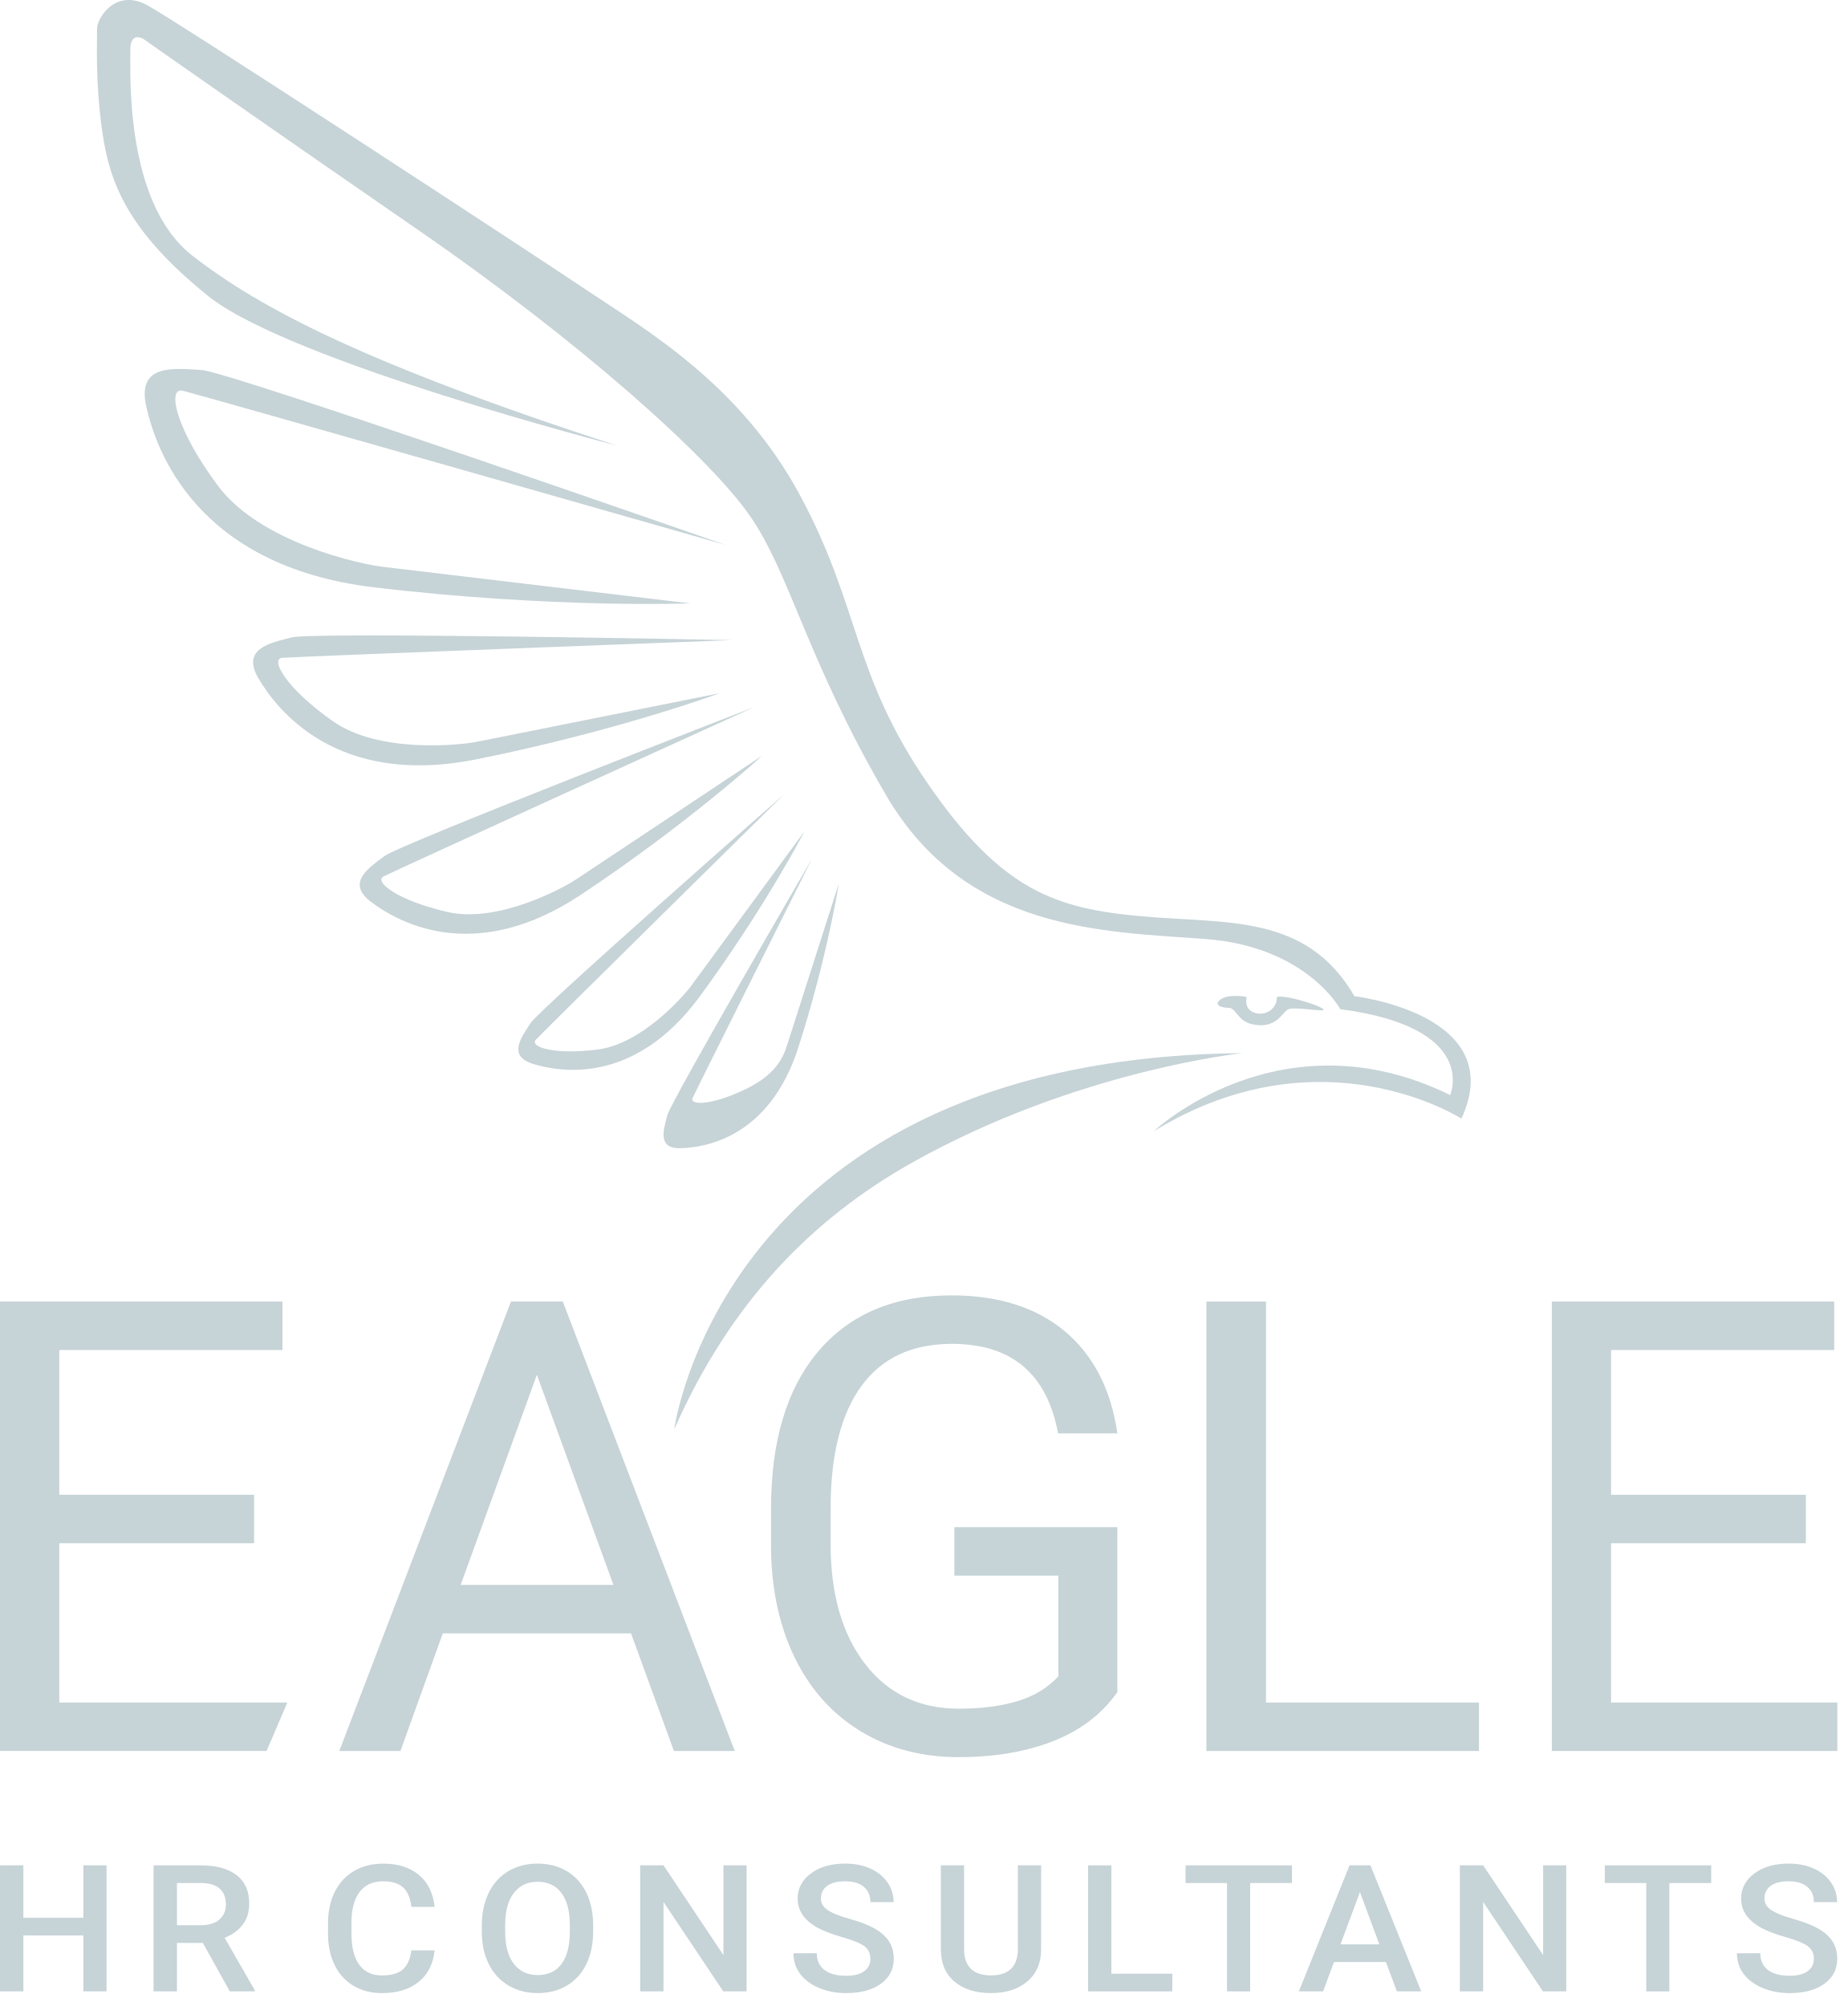
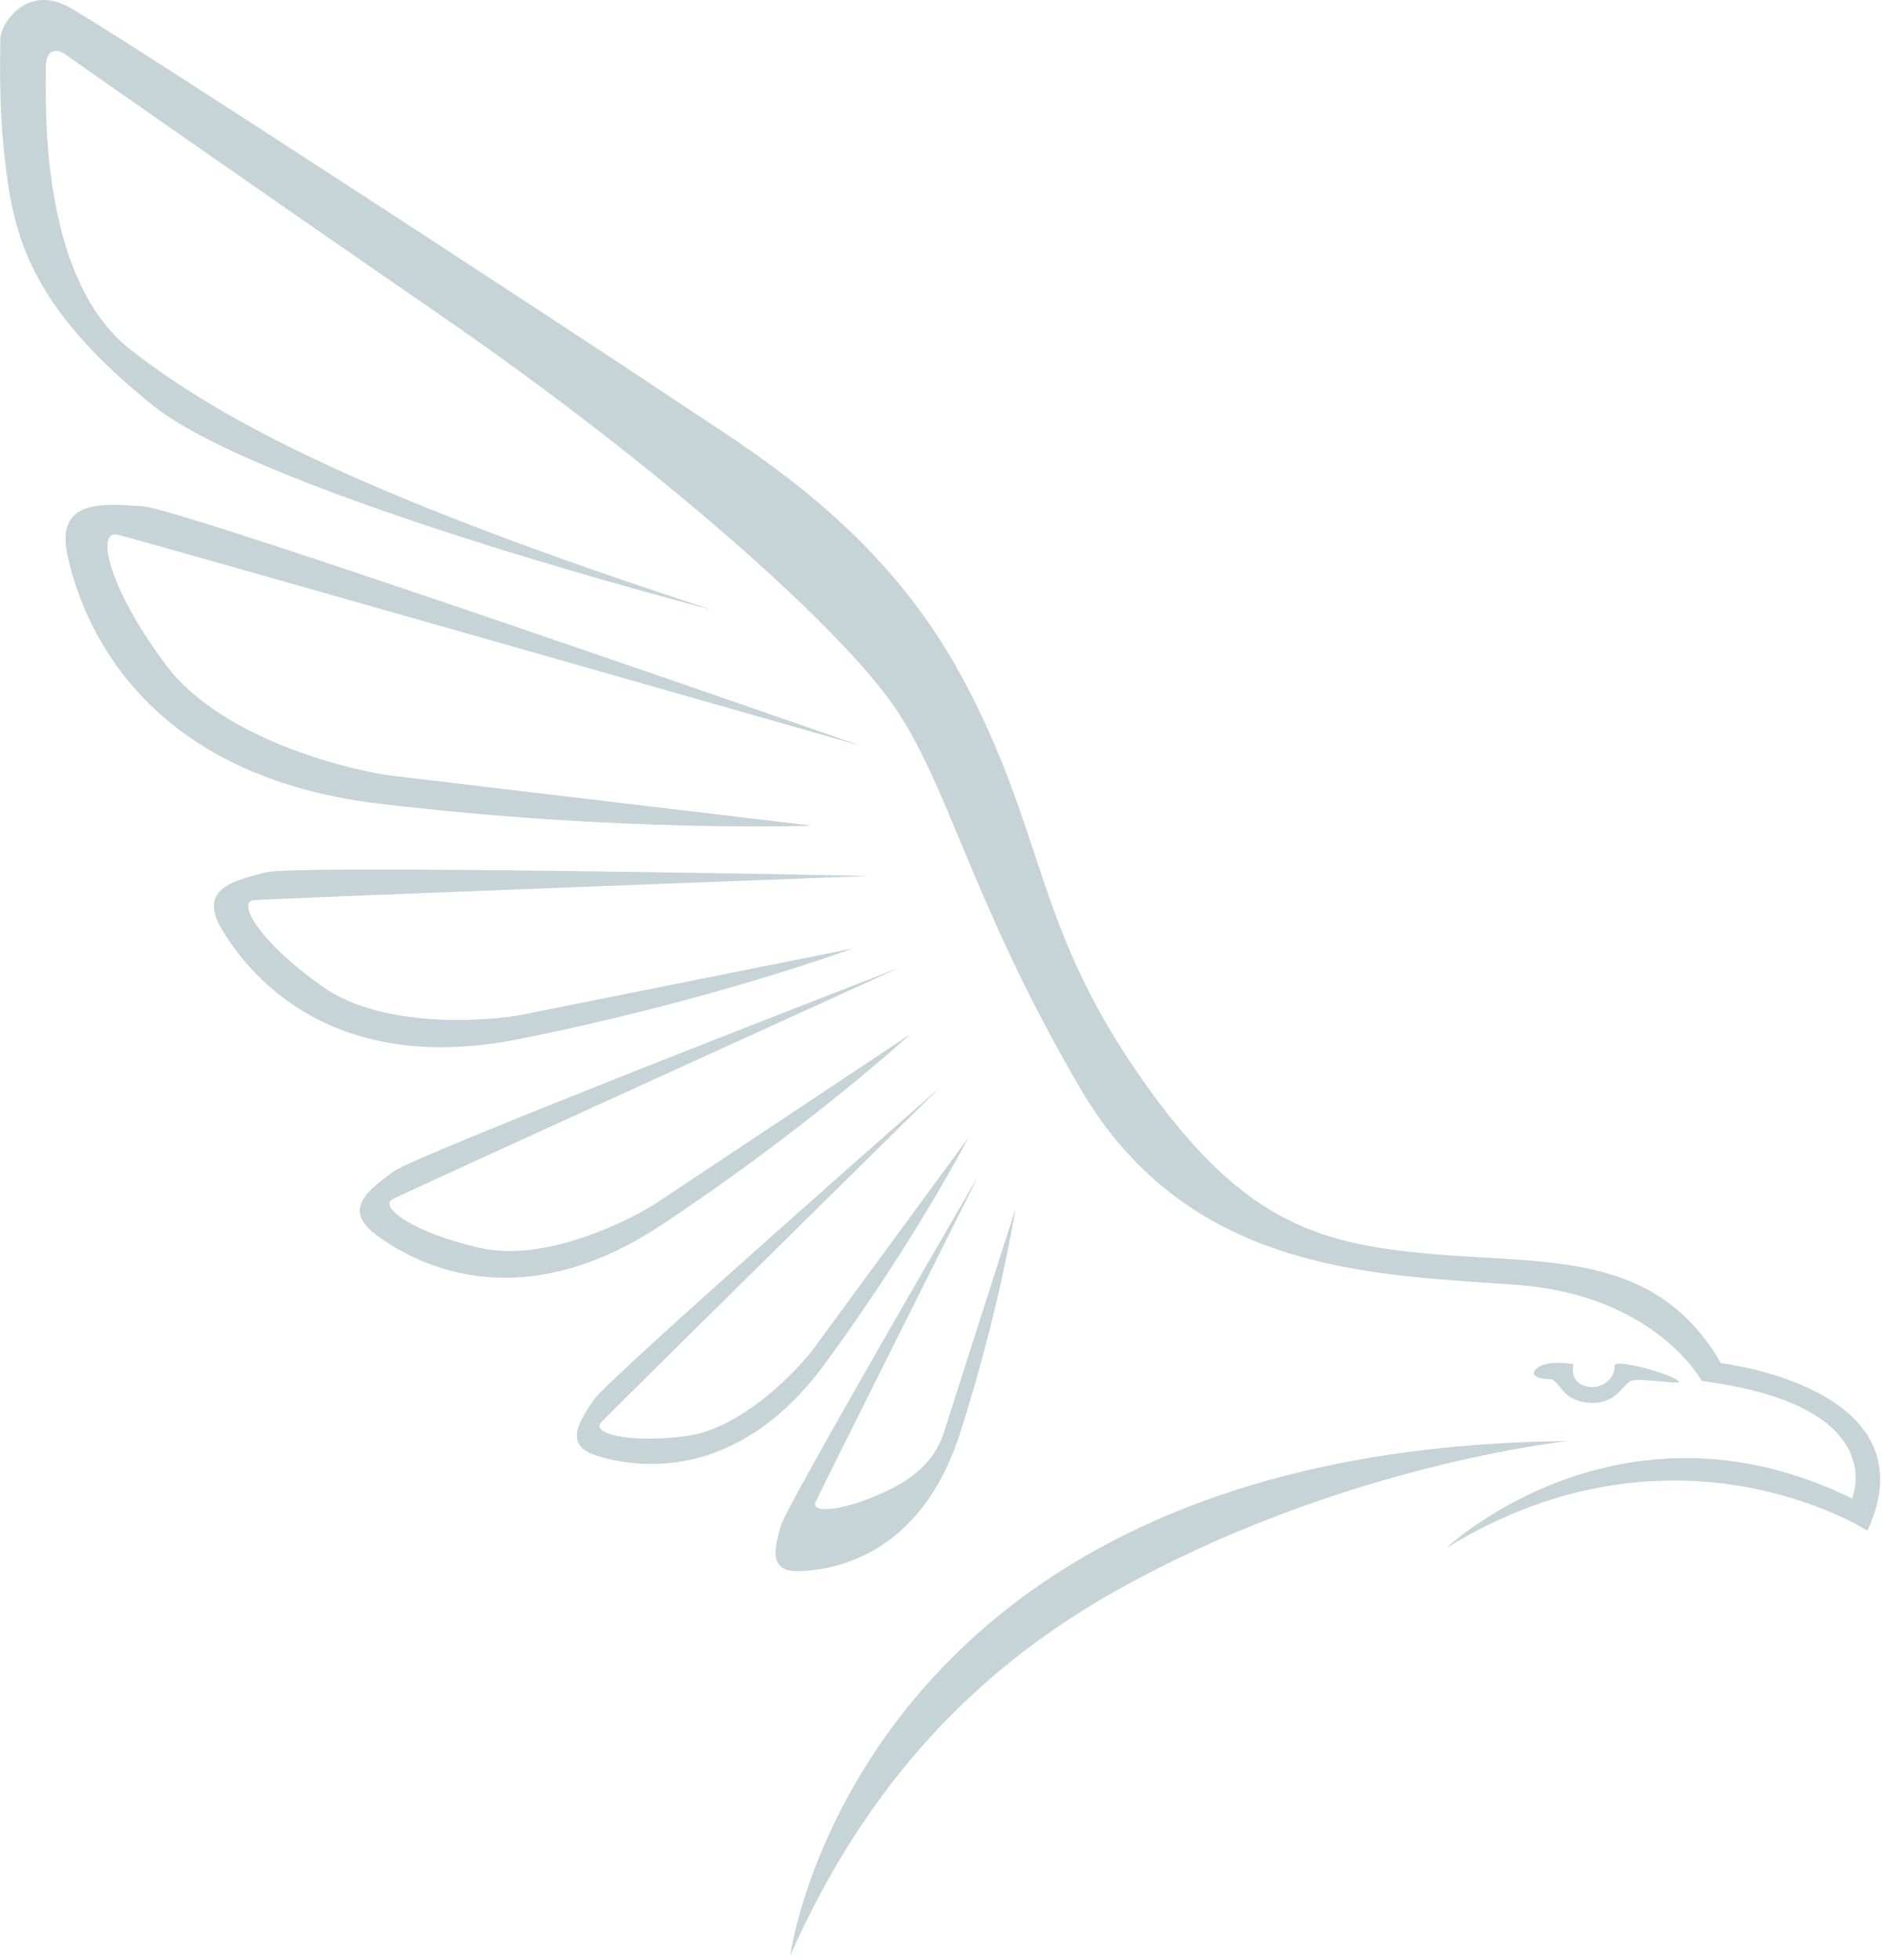
- <svg xmlns="http://www.w3.org/2000/svg" width="100%" height="100%" viewBox="0 0 140 152" version="1.1" xml:space="preserve" style="fill-rule:evenodd;clip-rule:evenodd;stroke-linejoin:round;stroke-miterlimit:2;">
-   <g transform="matrix(3.19217,0,0,3.19217,-3104.03,-245.301)">
+ <svg xmlns="http://www.w3.org/2000/svg" width="100%" height="100%" viewBox="0 0 33 34" version="1.1" xml:space="preserve" style="fill-rule:evenodd;clip-rule:evenodd;stroke-linejoin:round;stroke-miterlimit:2;">
+   <g transform="matrix(1,0,0,1,-974.687,-76.8445)">
    <g transform="matrix(1,0,0,1,71.2585,0)">
      <g transform="matrix(0.545278,0,0,0.545278,364.02,45.6994)">
-         <g transform="matrix(1.27559,0,0,1.27559,989.659,138.319)">
-           <path d="M0,4.301L-0.792,4.301L-0.792,2.393L-2.839,2.393L-2.839,4.301L-3.635,4.301L-3.635,0L-2.839,0L-2.839,1.791L-0.792,1.791L-0.792,0L0,0L0,4.301Z" style="fill:rgb(198,211,215);fill-rule:nonzero;" />
-         </g>
-         <g transform="matrix(1.27559,0,0,1.27559,993.852,140.43)">
-           <path d="M0,0.993L-0.886,0.993L-0.886,2.646L-1.682,2.646L-1.682,-1.653L-0.072,-1.653C0.456,-1.653 0.864,-1.542 1.151,-1.319C1.438,-1.097 1.581,-0.775 1.581,-0.353C1.581,-0.065 1.508,0.176 1.36,0.369C1.213,0.564 1.006,0.713 0.742,0.818L1.771,2.608L1.771,2.646L0.918,2.646L0,0.993ZM-0.886,0.39L-0.069,0.39C0.199,0.39 0.409,0.327 0.56,0.2C0.711,0.072 0.786,-0.101 0.786,-0.322C0.786,-0.552 0.717,-0.73 0.577,-0.856C0.438,-0.982 0.23,-1.047 -0.047,-1.051L-0.886,-1.051L-0.886,0.39Z" style="fill:rgb(198,211,215);fill-rule:nonzero;" />
-         </g>
-         <g transform="matrix(1.27559,0,0,1.27559,1003.94,140.107)">
-           <path d="M0,1.5C-0.046,1.959 -0.226,2.316 -0.541,2.574C-0.855,2.83 -1.273,2.959 -1.795,2.959C-2.159,2.959 -2.481,2.878 -2.759,2.715C-3.036,2.553 -3.25,2.322 -3.401,2.022C-3.553,1.724 -3.631,1.376 -3.637,0.98L-3.637,0.578C-3.637,0.172 -3.561,-0.184 -3.408,-0.494C-3.255,-0.803 -3.035,-1.041 -2.749,-1.209C-2.464,-1.375 -2.133,-1.459 -1.758,-1.459C-1.253,-1.459 -0.846,-1.331 -0.537,-1.074C-0.23,-0.818 -0.05,-0.453 0,0.017L-0.792,0.017C-0.83,-0.291 -0.926,-0.515 -1.08,-0.652C-1.234,-0.788 -1.46,-0.857 -1.758,-0.857C-2.103,-0.857 -2.369,-0.738 -2.554,-0.501C-2.74,-0.263 -2.835,0.085 -2.839,0.545L-2.839,0.926C-2.839,1.391 -2.75,1.745 -2.573,1.99C-2.396,2.234 -2.137,2.357 -1.795,2.357C-1.483,2.357 -1.248,2.29 -1.091,2.158C-0.934,2.027 -0.835,1.807 -0.792,1.5L0,1.5Z" style="fill:rgb(198,211,215);fill-rule:nonzero;" />
-         </g>
-         <g transform="matrix(1.27559,0,0,1.27559,1010.84,140.919)">
-           <path d="M0,0.225C0,0.647 -0.078,1.016 -0.232,1.334C-0.388,1.652 -0.61,1.896 -0.897,2.066C-1.186,2.237 -1.518,2.322 -1.892,2.322C-2.264,2.322 -2.595,2.237 -2.885,2.066C-3.175,1.896 -3.399,1.654 -3.558,1.338C-3.716,1.023 -3.796,0.66 -3.798,0.248L-3.798,0.006C-3.798,-0.413 -3.718,-0.783 -3.56,-1.104C-3.402,-1.425 -3.179,-1.671 -2.891,-1.841C-2.602,-2.011 -2.272,-2.097 -1.899,-2.097C-1.526,-2.097 -1.195,-2.012 -0.907,-1.844C-0.619,-1.675 -0.396,-1.433 -0.239,-1.117C-0.082,-0.801 -0.003,-0.434 0,-0.014L0,0.225ZM-0.795,-0C-0.795,-0.476 -0.891,-0.842 -1.083,-1.096C-1.275,-1.35 -1.547,-1.477 -1.899,-1.477C-2.243,-1.477 -2.512,-1.35 -2.705,-1.096C-2.9,-0.843 -2.998,-0.486 -3.002,-0.023L-3.002,0.225C-3.002,0.698 -2.905,1.063 -2.709,1.32C-2.513,1.578 -2.24,1.707 -1.892,1.707C-1.541,1.707 -1.27,1.582 -1.08,1.33C-0.891,1.077 -0.795,0.71 -0.795,0.225L-0.795,-0Z" style="fill:rgb(198,211,215);fill-rule:nonzero;" />
-         </g>
-         <g transform="matrix(1.27559,0,0,1.27559,1017.52,138.319)">
-           <path d="M0,4.301L-0.796,4.301L-2.836,1.25L-2.836,4.301L-3.631,4.301L-3.631,0L-2.836,0L-0.79,3.063L-0.79,0L0,0L0,4.301Z" style="fill:rgb(198,211,215);fill-rule:nonzero;" />
-         </g>
-         <g transform="matrix(1.27559,0,0,1.27559,1022.91,139.733)">
-           <path d="M0,2.085C0,1.896 -0.071,1.751 -0.212,1.648C-0.353,1.545 -0.609,1.442 -0.978,1.338C-1.347,1.233 -1.64,1.118 -1.858,0.989C-2.275,0.743 -2.483,0.422 -2.483,0.027C-2.483,-0.32 -2.333,-0.606 -2.032,-0.83C-1.732,-1.055 -1.341,-1.167 -0.861,-1.167C-0.542,-1.167 -0.259,-1.112 -0.01,-1.001C0.24,-0.891 0.436,-0.734 0.579,-0.53C0.721,-0.326 0.792,-0.1 0.792,0.148L0,0.148C0,-0.075 -0.075,-0.25 -0.224,-0.375C-0.375,-0.501 -0.589,-0.564 -0.868,-0.564C-1.127,-0.564 -1.329,-0.512 -1.473,-0.409C-1.616,-0.304 -1.689,-0.159 -1.689,0.027C-1.689,0.184 -1.611,0.314 -1.455,0.42C-1.301,0.524 -1.045,0.626 -0.688,0.725C-0.333,0.825 -0.046,0.938 0.17,1.065C0.385,1.192 0.544,1.337 0.644,1.502C0.746,1.666 0.796,1.859 0.796,2.079C0.796,2.437 0.65,2.722 0.357,2.934C0.065,3.146 -0.333,3.252 -0.834,3.252C-1.164,3.252 -1.468,3.194 -1.746,3.079C-2.024,2.963 -2.24,2.805 -2.394,2.602C-2.548,2.399 -2.625,2.163 -2.625,1.893L-1.829,1.893C-1.829,2.137 -1.744,2.326 -1.572,2.46C-1.4,2.594 -1.154,2.661 -0.834,2.661C-0.556,2.661 -0.348,2.608 -0.209,2.503C-0.07,2.398 0,2.259 0,2.085" style="fill:rgb(198,211,215);fill-rule:nonzero;" />
-         </g>
-         <g transform="matrix(1.27559,0,0,1.27559,1030.34,143.88)">
-           <path d="M0,-4.359L0,-1.485C0,-1.028 -0.156,-0.666 -0.467,-0.4C-0.778,-0.133 -1.193,0 -1.71,0C-2.234,0 -2.65,-0.131 -2.958,-0.394C-3.267,-0.657 -3.42,-1.021 -3.42,-1.488L-3.42,-4.359L-2.628,-4.359L-2.628,-1.487C-2.628,-1.2 -2.551,-0.981 -2.396,-0.829C-2.24,-0.678 -2.012,-0.603 -1.71,-0.603C-1.099,-0.603 -0.792,-0.905 -0.792,-1.51L-0.792,-4.359L0,-4.359Z" style="fill:rgb(198,211,215);fill-rule:nonzero;" />
-         </g>
-         <g transform="matrix(1.27559,0,0,1.27559,1033.4,139.089)">
-           <path d="M0,3.095L2.078,3.095L2.078,3.698L-0.796,3.698L-0.796,-0.603L0,-0.603L0,3.095Z" style="fill:rgb(198,211,215);fill-rule:nonzero;" />
-         </g>
-         <g transform="matrix(1.27559,0,0,1.27559,1041.26,143.037)">
-           <path d="M0,-3.095L-1.427,-3.095L-1.427,0.603L-2.216,0.603L-2.216,-3.095L-3.631,-3.095L-3.631,-3.698L0,-3.698L0,-3.095Z" style="fill:rgb(198,211,215);fill-rule:nonzero;" />
-         </g>
-         <g transform="matrix(1.27559,0,0,1.27559,1045.35,139.596)">
-           <path d="M0,2.299L-1.772,2.299L-2.144,3.3L-2.97,3.3L-1.241,-1.001L-0.528,-1.001L1.204,3.3L0.375,3.3L0,2.299ZM-1.55,1.696L-0.223,1.696L-0.886,-0.088L-1.55,1.696Z" style="fill:rgb(198,211,215);fill-rule:nonzero;" />
-         </g>
-         <g transform="matrix(1.27559,0,0,1.27559,1053.2,138.319)">
-           <path d="M0,4.301L-0.796,4.301L-2.836,1.25L-2.836,4.301L-3.631,4.301L-3.631,0L-2.836,0L-0.789,3.063L-0.789,0L0,0L0,4.301Z" style="fill:rgb(198,211,215);fill-rule:nonzero;" />
-         </g>
-         <g transform="matrix(1.27559,0,0,1.27559,1059.51,143.037)">
-           <path d="M0,-3.095L-1.428,-3.095L-1.428,0.603L-2.216,0.603L-2.216,-3.095L-3.631,-3.095L-3.631,-3.698L0,-3.698L0,-3.095Z" style="fill:rgb(198,211,215);fill-rule:nonzero;" />
-         </g>
-         <g transform="matrix(1.27559,0,0,1.27559,1063.98,139.733)">
-           <path d="M0,2.085C0,1.896 -0.07,1.751 -0.212,1.648C-0.353,1.545 -0.609,1.442 -0.977,1.338C-1.346,1.233 -1.64,1.118 -1.858,0.989C-2.275,0.743 -2.483,0.422 -2.483,0.027C-2.483,-0.32 -2.333,-0.606 -2.032,-0.83C-1.732,-1.055 -1.341,-1.167 -0.861,-1.167C-0.542,-1.167 -0.258,-1.112 -0.009,-1.001C0.241,-0.891 0.436,-0.734 0.579,-0.53C0.721,-0.326 0.793,-0.1 0.793,0.148L0,0.148C0,-0.075 -0.074,-0.25 -0.225,-0.375C-0.375,-0.501 -0.589,-0.564 -0.867,-0.564C-1.127,-0.564 -1.329,-0.512 -1.473,-0.409C-1.616,-0.304 -1.688,-0.159 -1.688,0.027C-1.688,0.184 -1.611,0.314 -1.455,0.42C-1.301,0.524 -1.044,0.626 -0.688,0.725C-0.332,0.825 -0.046,0.938 0.17,1.065C0.386,1.192 0.544,1.337 0.645,1.502C0.745,1.666 0.796,1.859 0.796,2.079C0.796,2.437 0.65,2.722 0.358,2.934C0.065,3.146 -0.332,3.252 -0.834,3.252C-1.164,3.252 -1.468,3.194 -1.747,3.079C-2.024,2.963 -2.24,2.805 -2.394,2.602C-2.548,2.399 -2.625,2.163 -2.625,1.893L-1.829,1.893C-1.829,2.137 -1.743,2.326 -1.572,2.46C-1.399,2.594 -1.153,2.661 -0.834,2.661C-0.556,2.661 -0.348,2.608 -0.209,2.503C-0.07,2.398 0,2.259 0,2.085" style="fill:rgb(198,211,215);fill-rule:nonzero;" />
-         </g>
-         <g transform="matrix(1.27559,0,0,1.27559,996.081,122.82)">
-           <path d="M0,1.159L-6.647,1.159L-6.647,6.595L1.135,6.595L0.427,8.248L-8.67,8.248L-8.67,-7.089L0.969,-7.089L0.969,-5.435L-6.647,-5.435L-6.647,-0.495L0,-0.495L0,1.159Z" style="fill:rgb(198,211,215);fill-rule:nonzero;" />
-         </g>
-         <g transform="matrix(1.27559,0,0,1.27559,1012.49,118.897)">
-           <path d="M0,7.311L-6.425,7.311L-7.869,11.324L-9.955,11.324L-4.098,-4.013L-2.328,-4.013L3.539,11.324L1.464,11.324L0,7.311ZM-5.815,5.657L-0.6,5.657L-3.213,-1.516L-5.815,5.657Z" style="fill:rgb(198,211,215);fill-rule:nonzero;" />
-         </g>
-         <g transform="matrix(1.27559,0,0,1.27559,1033.66,116.343)">
-           <path d="M0,11.314C-0.52,12.059 -1.245,12.615 -2.175,12.984C-3.106,13.352 -4.189,13.536 -5.425,13.536C-6.675,13.536 -7.784,13.244 -8.753,12.657C-9.722,12.071 -10.472,11.237 -11.003,10.156C-11.533,9.073 -11.805,7.82 -11.819,6.395L-11.819,5.057C-11.819,2.746 -11.28,0.956 -10.202,-0.316C-9.124,-1.586 -7.609,-2.222 -5.657,-2.222C-4.055,-2.222 -2.767,-1.812 -1.791,-0.995C-0.815,-0.177 -0.218,0.984 0,2.486L-2.023,2.486C-2.402,0.451 -3.61,-0.568 -5.646,-0.568C-7.002,-0.568 -8.029,-0.092 -8.727,0.861C-9.426,1.813 -9.779,3.192 -9.786,4.998L-9.786,6.253C-9.786,7.975 -9.392,9.344 -8.606,10.36C-7.82,11.375 -6.755,11.883 -5.414,11.883C-4.656,11.883 -3.992,11.799 -3.424,11.631C-2.855,11.463 -2.384,11.178 -2.012,10.779L-2.012,7.343L-5.562,7.343L-5.562,5.689L0,5.689L0,11.314Z" style="fill:rgb(198,211,215);fill-rule:nonzero;" />
-         </g>
-         <g transform="matrix(1.27559,0,0,1.27559,1040.13,115.888)">
-           <path d="M0,12.029L7.268,12.029L7.268,13.683L-2.033,13.683L-2.033,-1.654L0,-1.654L0,12.029Z" style="fill:rgb(198,211,215);fill-rule:nonzero;" />
-         </g>
-         <g transform="matrix(1.27559,0,0,1.27559,1063.63,122.82)">
-           <path d="M0,1.159L-6.647,1.159L-6.647,6.595L1.074,6.595L1.074,8.248L-8.669,8.248L-8.669,-7.089L0.968,-7.089L0.968,-5.435L-6.647,-5.435L-6.647,-0.495L0,-0.495L0,1.159Z" style="fill:rgb(198,211,215);fill-rule:nonzero;" />
-         </g>
        <g transform="matrix(1.27559,0,0,1.27559,1038.17,101.612)">
          <path d="M0,-0.782C0.275,-0.972 0.878,-0.86 0.878,-0.86C0.878,-0.86 0.747,-0.414 1.192,-0.305C1.617,-0.201 1.93,-0.558 1.9,-0.819C1.878,-1.013 3.345,-0.611 3.502,-0.431C3.595,-0.326 2.52,-0.536 2.303,-0.439C2.085,-0.342 1.91,0.231 1.11,0.083C0.546,-0.023 0.53,-0.487 0.265,-0.487C-0.001,-0.487 -0.275,-0.592 0,-0.782" style="fill:rgb(198,211,215);fill-rule:nonzero;" />
        </g>
        <g transform="matrix(1.27559,0,0,1.27559,1035.25,56.5945)">
          <path d="M0,39.013C0,39.013 4.321,34.94 10.111,37.782C10.111,37.782 11.125,35.474 6.363,34.851C6.363,34.851 5.215,32.72 1.775,32.457C-1.665,32.195 -6.408,32.232 -9.139,27.548C-11.872,22.865 -12.411,19.974 -13.81,17.98C-15.209,15.985 -19.604,12.054 -25.114,8.254C-30.624,4.454 -34.487,1.737 -34.487,1.737C-34.487,1.737 -34.945,1.454 -34.931,2.146C-34.917,2.837 -35.144,7.316 -32.817,9.132C-30.49,10.947 -26.856,12.843 -18.306,15.622C-18.306,15.622 -29.52,12.738 -32.283,10.505C-35.045,8.272 -35.637,6.634 -35.886,4.909C-36.134,3.182 -36.057,1.77 -36.065,1.397C-36.072,1.024 -35.428,0 -34.35,0.589C-33.273,1.18 -21.344,8.975 -19.346,10.319C-17.348,11.661 -14.115,13.512 -12.066,17.331C-10.017,21.15 -10.291,23.392 -7.738,27.12C-5.184,30.848 -3.309,31.422 -0.401,31.682C2.507,31.941 5.214,31.593 6.843,34.408C6.843,34.408 12.139,35.019 10.495,38.586C10.495,38.586 5.716,35.504 0,39.013" style="fill:rgb(198,211,215);fill-rule:nonzero;" />
        </g>
        <g transform="matrix(1.27559,0,0,1.27559,1016.61,75.7151)">
          <path d="M0,4.018C0,4.018 -16.923,-1.891 -17.882,-1.951C-18.843,-2.011 -20.097,-2.172 -19.774,-0.714C-19.452,0.744 -18.091,4.737 -12.005,5.464C-5.919,6.19 -1.21,6.013 -1.21,6.013C-1.21,6.013 -10.926,4.856 -11.7,4.765C-12.474,4.674 -15.87,3.945 -17.322,2.005C-18.773,0.065 -19.068,-1.367 -18.533,-1.245C-17.999,-1.123 0,4.018 0,4.018" style="fill:rgb(198,211,215);fill-rule:nonzero;" />
        </g>
        <g transform="matrix(1.27559,0,0,1.27559,1016.89,91.0336)">
          <path d="M0,-4.743C0,-4.743 -14.289,-5.028 -15.032,-4.835C-15.774,-4.643 -16.764,-4.454 -16.159,-3.429C-15.553,-2.405 -13.532,0.285 -8.74,-0.673C-3.948,-1.63 -0.423,-2.931 -0.423,-2.931C-0.423,-2.931 -8.073,-1.401 -8.682,-1.278C-9.291,-1.155 -12.046,-0.866 -13.627,-1.976C-15.207,-3.087 -15.786,-4.1 -15.351,-4.139C-14.914,-4.179 0,-4.743 0,-4.743" style="fill:rgb(198,211,215);fill-rule:nonzero;" />
        </g>
        <g transform="matrix(1.27559,0,0,1.27559,1017.85,99.1923)">
          <path d="M0,-8.854C0,-8.854 -12.059,-4.186 -12.614,-3.77C-13.169,-3.355 -13.933,-2.855 -13.074,-2.206C-12.215,-1.556 -9.601,0 -5.918,-2.446C-2.235,-4.893 0.269,-7.192 0.269,-7.192C0.269,-7.192 -5.61,-3.285 -6.077,-2.973C-6.546,-2.66 -8.752,-1.472 -10.456,-1.859C-12.16,-2.246 -12.993,-2.895 -12.642,-3.078C-12.29,-3.261 0,-8.854 0,-8.854" style="fill:rgb(198,211,215);fill-rule:nonzero;" />
        </g>
        <g transform="matrix(1.27559,0,0,1.27559,1019.14,104.391)">
          <path d="M0,-9.944C0,-9.944 -8.318,-2.641 -8.642,-2.143C-8.966,-1.646 -9.433,-1.02 -8.551,-0.75C-7.669,-0.481 -5.11,0 -2.87,-3.051C-0.63,-6.102 0.705,-8.687 0.705,-8.687C0.705,-8.687 -2.869,-3.816 -3.153,-3.427C-3.437,-3.038 -4.86,-1.433 -6.345,-1.243C-7.829,-1.052 -8.688,-1.328 -8.46,-1.579C-8.232,-1.83 0,-9.944 0,-9.944" style="fill:rgb(198,211,215);fill-rule:nonzero;" />
        </g>
        <g transform="matrix(1.27559,0,0,1.27559,1020.36,107.128)">
          <path d="M0,-9.887C0,-9.887 -4.805,-1.632 -4.935,-1.136C-5.063,-0.64 -5.274,0 -4.479,-0.021C-3.683,-0.042 -1.457,-0.35 -0.46,-3.46C0.537,-6.57 0.921,-9.052 0.921,-9.052C0.921,-9.052 -0.668,-4.086 -0.795,-3.691C-0.921,-3.294 -1.081,-2.607 -2.243,-2.043C-3.406,-1.481 -4.184,-1.472 -4.066,-1.738C-3.948,-2.006 0,-9.887 0,-9.887" style="fill:rgb(198,211,215);fill-rule:nonzero;" />
        </g>
        <g transform="matrix(1.27559,0,0,1.27559,1039.1,119.333)">
          <path d="M0,-12.833C0,-12.833 -5.677,-12.24 -11.273,-9.094C-14.76,-7.132 -17.498,-4.267 -19.386,0C-19.386,0 -17.708,-12.66 0,-12.833" style="fill:rgb(198,211,215);fill-rule:nonzero;" />
        </g>
      </g>
    </g>
  </g>
</svg>
